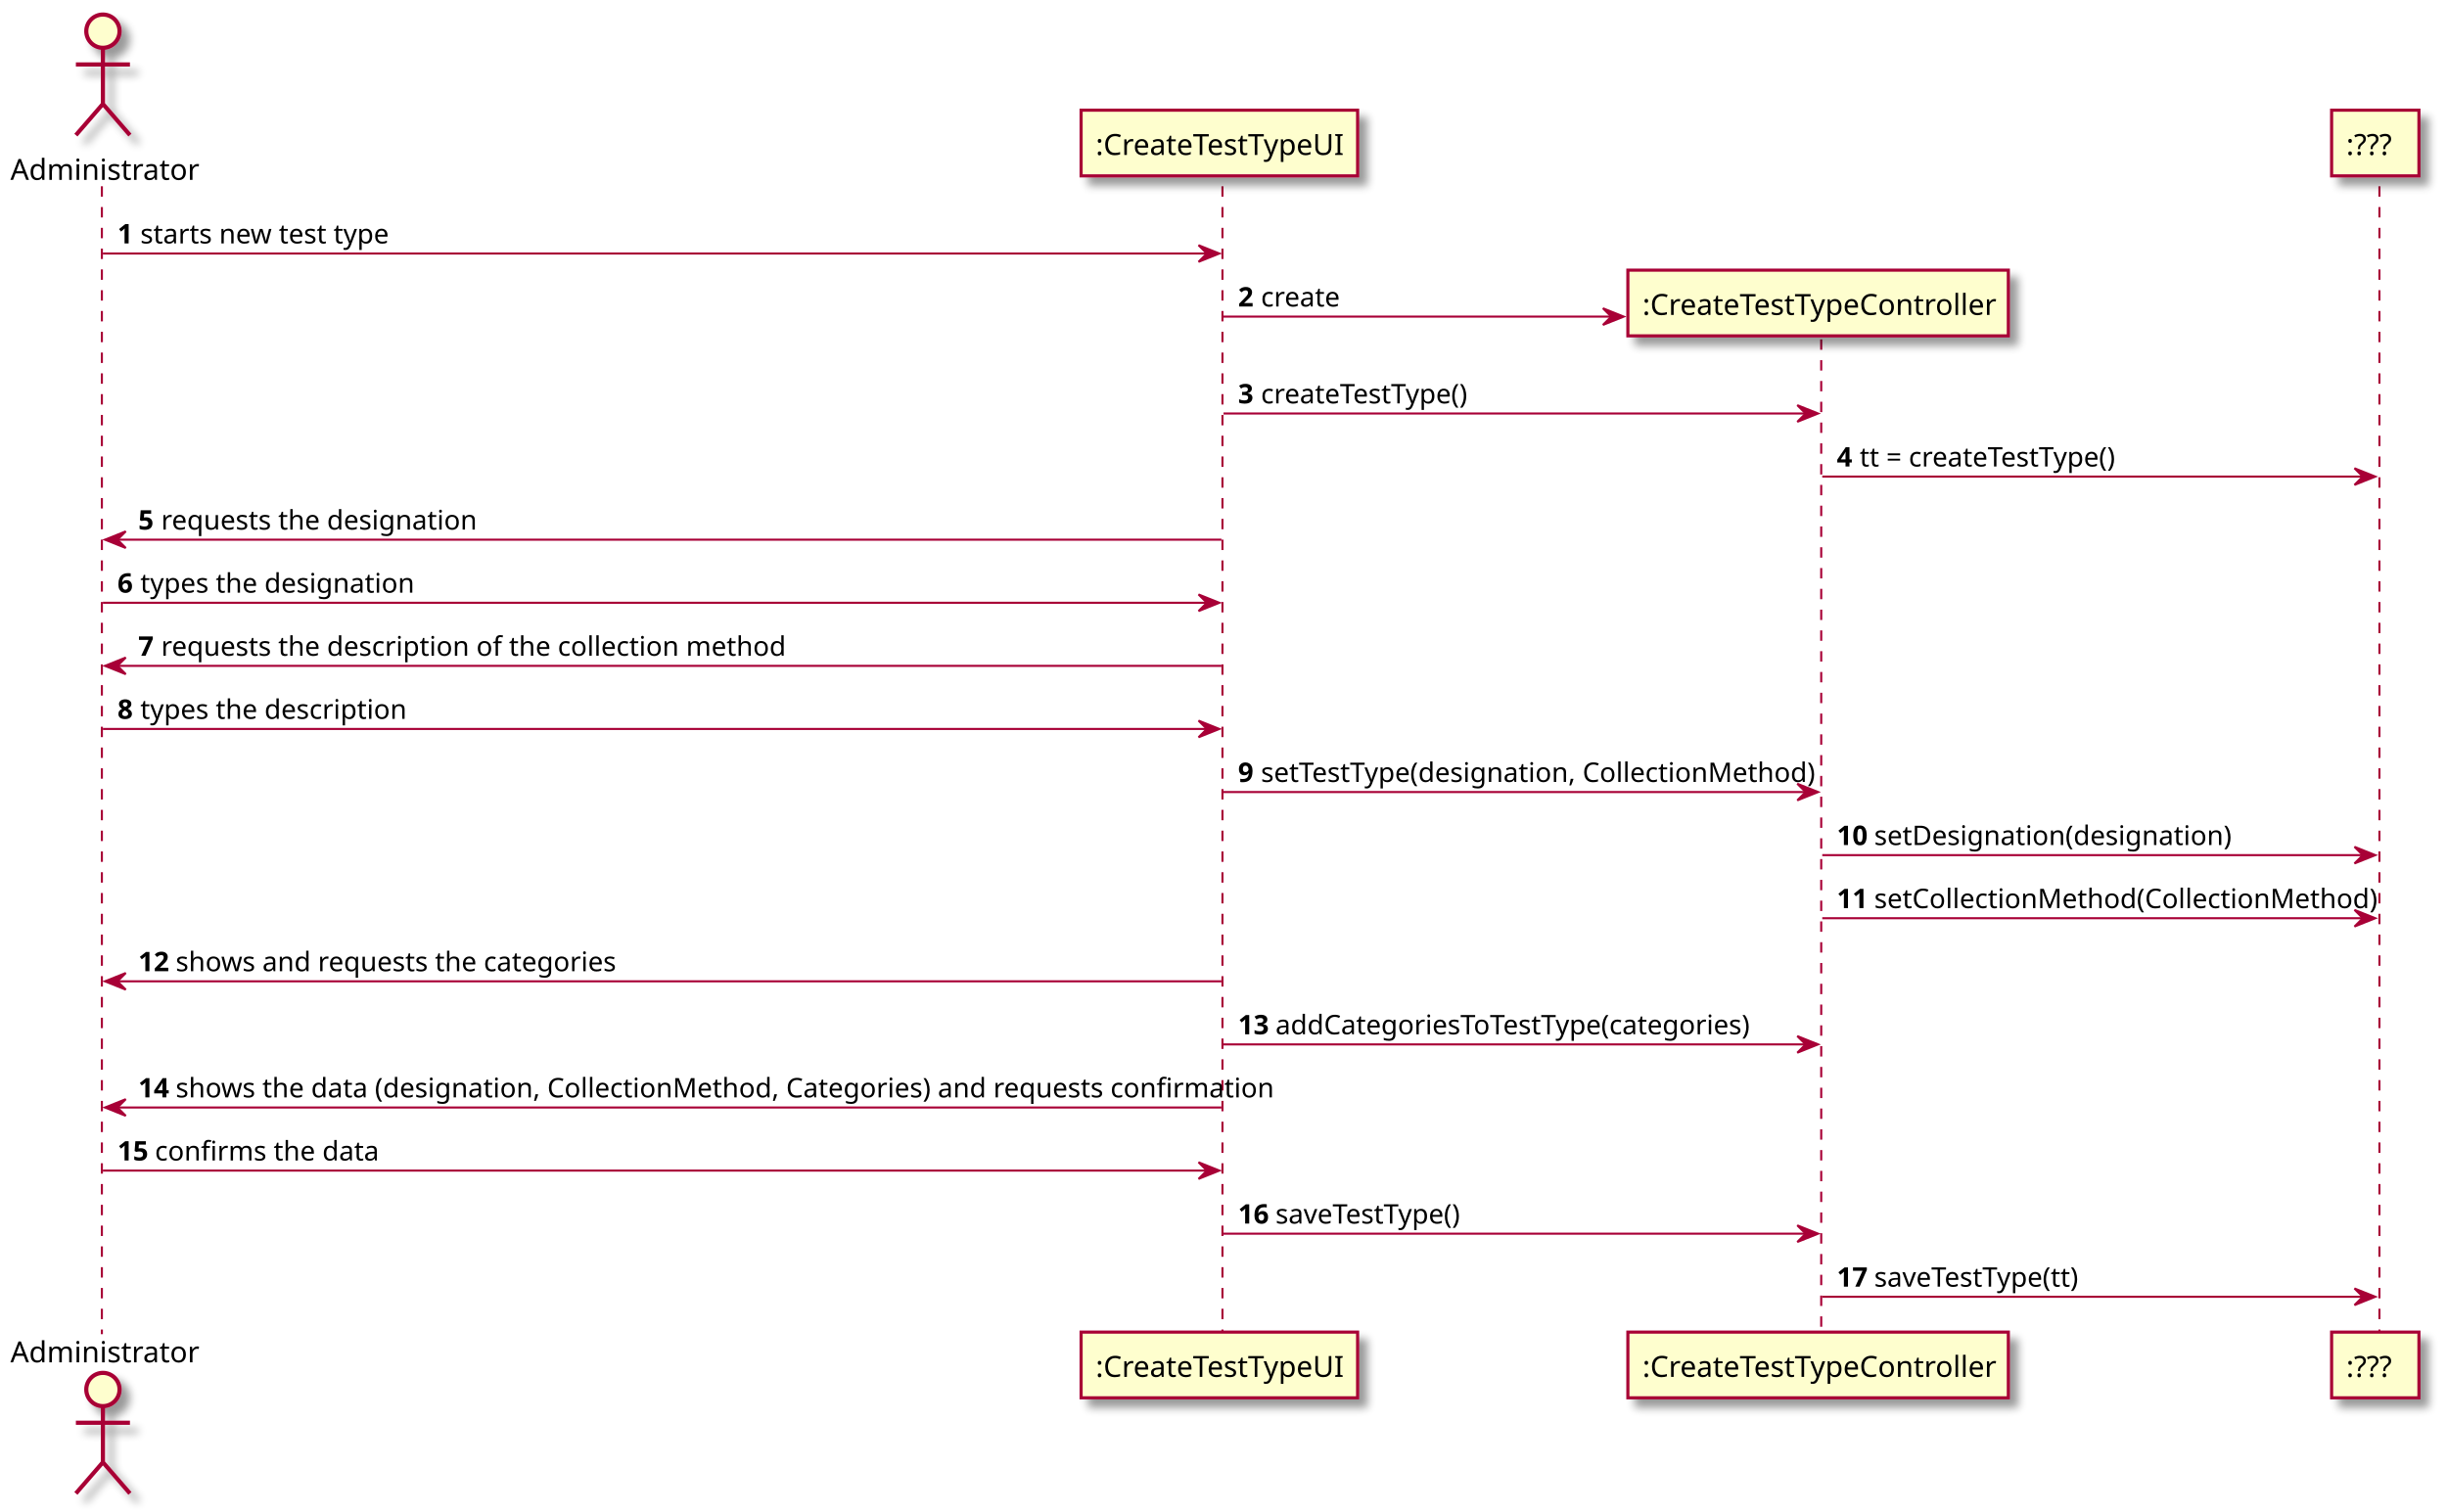
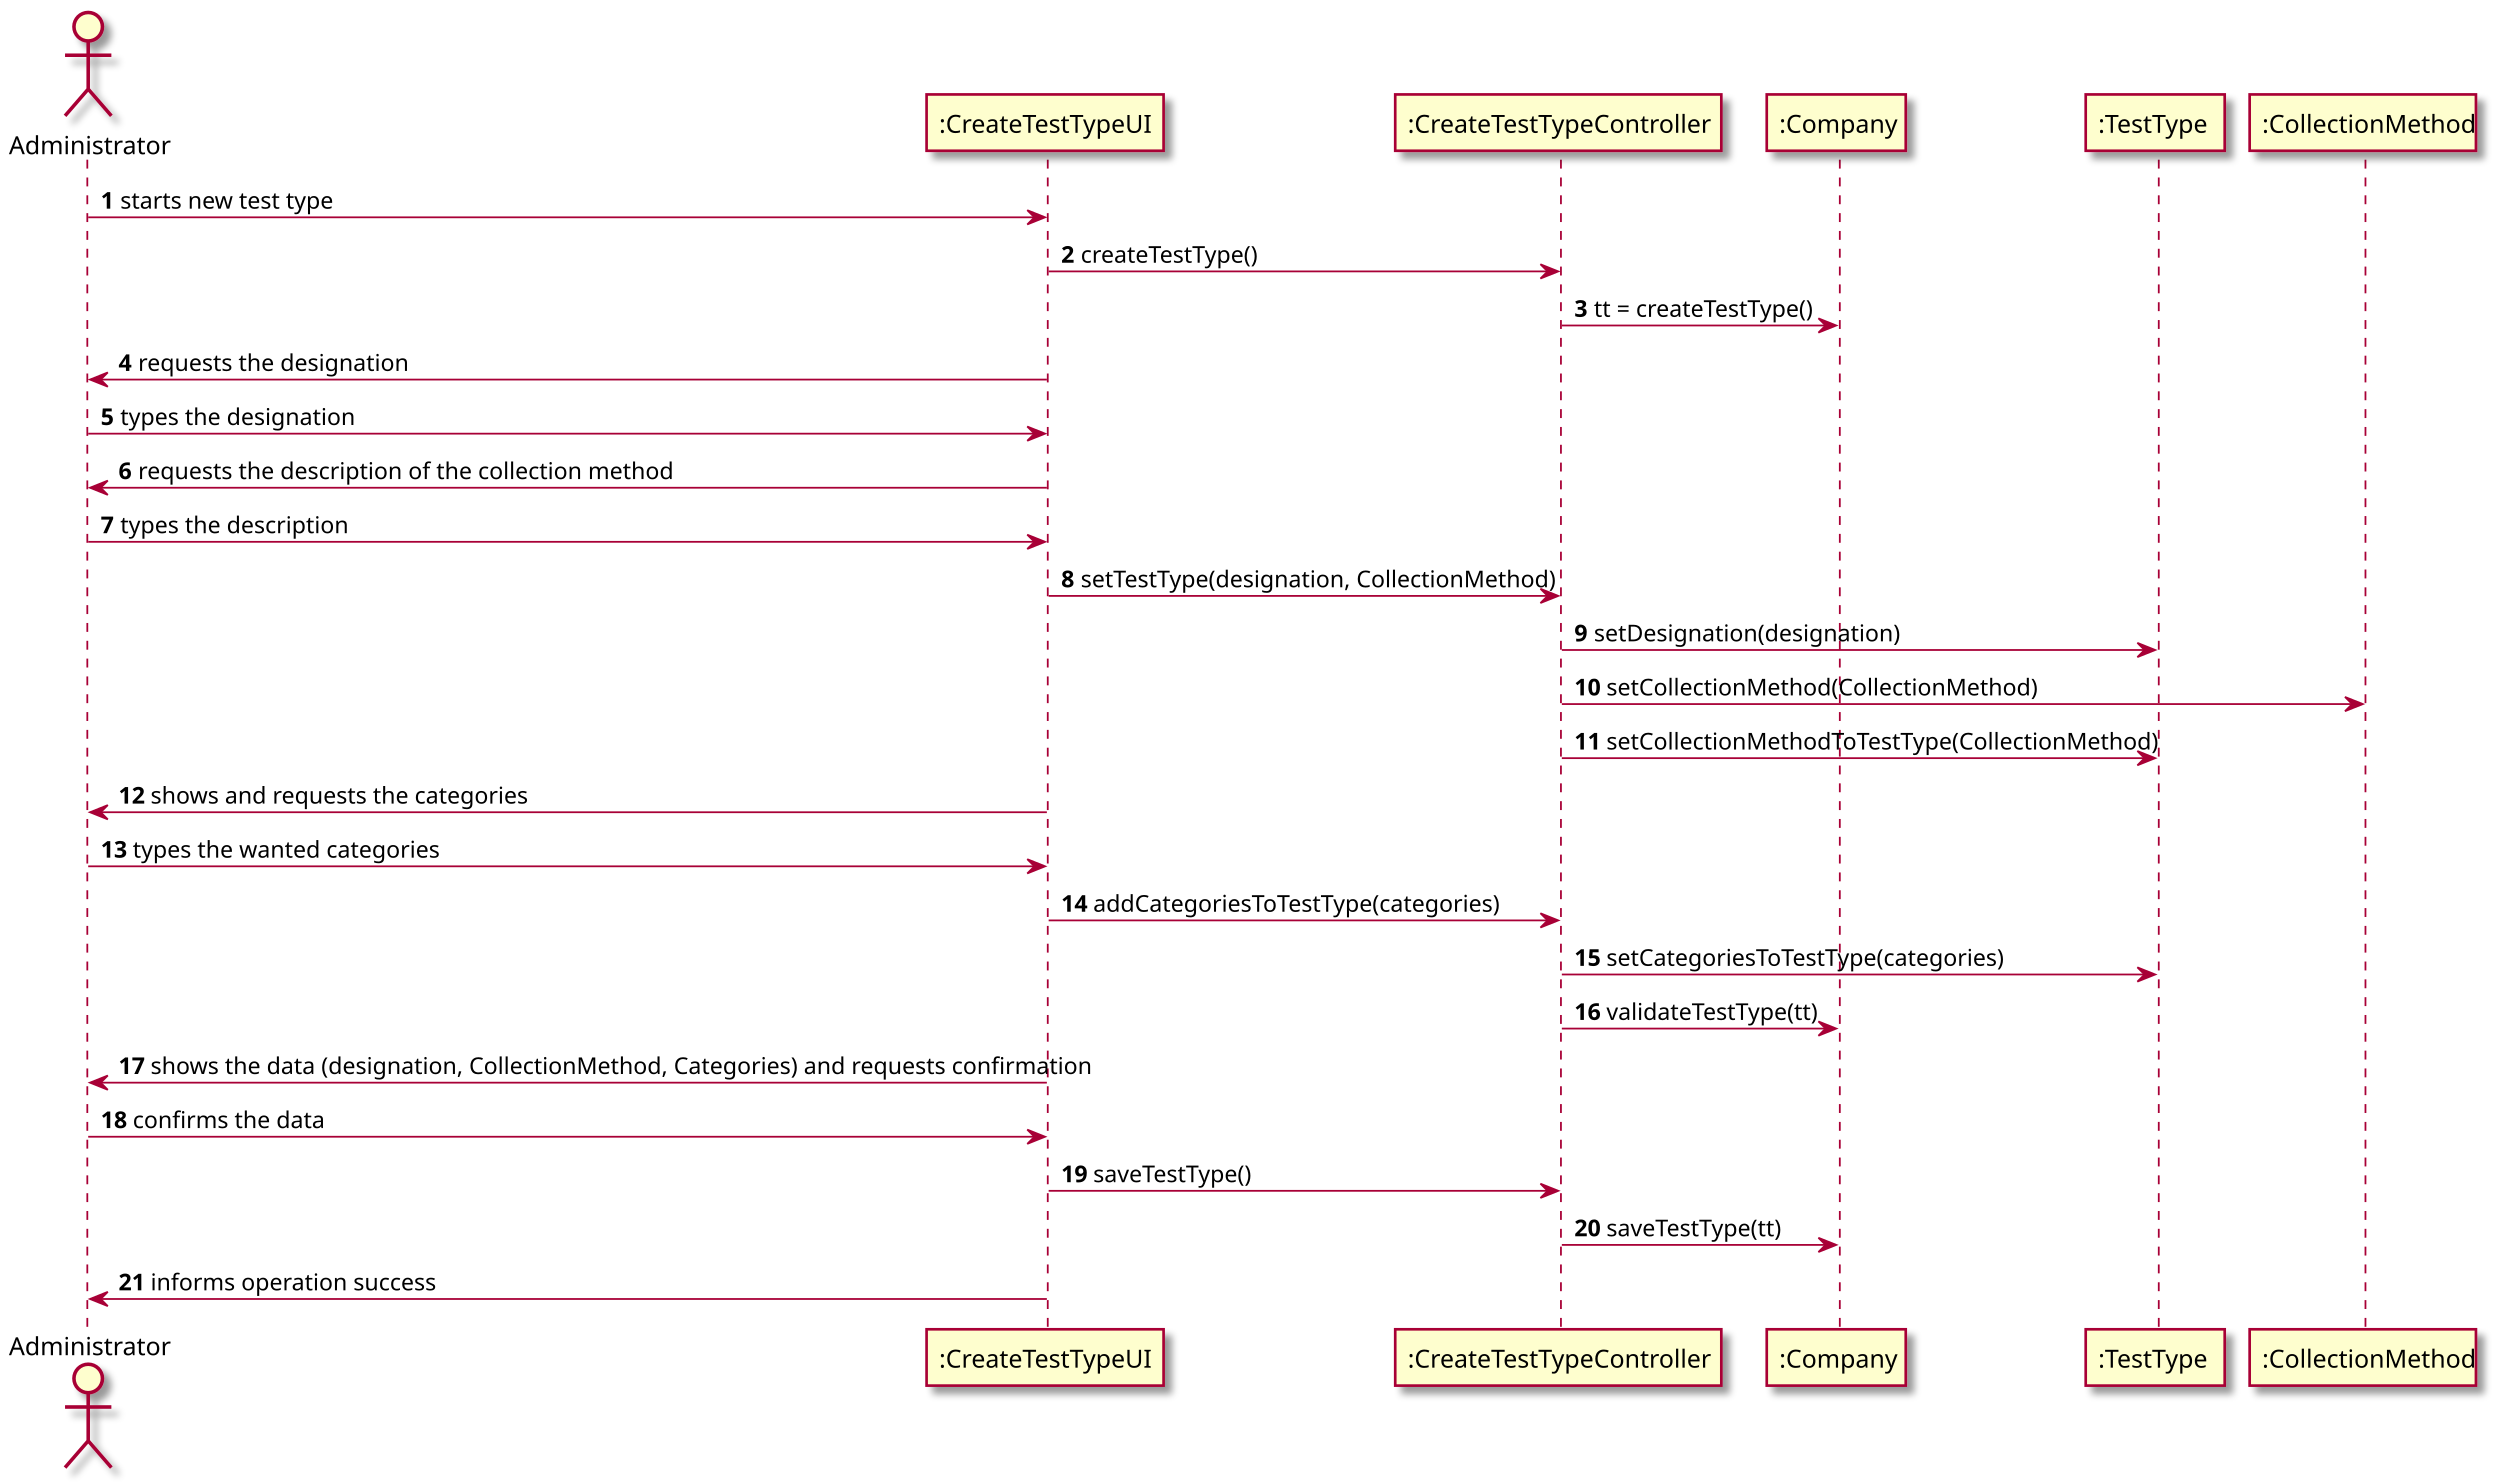
- <svg xmlns="http://www.w3.org/2000/svg" contentScriptType="application/ecmascript" contentStyleType="text/css" height="727px" preserveAspectRatio="none" style="width:1177px;height:727px;" version="1.1" viewBox="0 0 1177 727" width="1177px" zoomAndPan="magnify">
+ <svg xmlns="http://www.w3.org/2000/svg" contentScriptType="application/ecmascript" contentStyleType="text/css" height="832px" preserveAspectRatio="none" style="width:1403px;height:832px;" version="1.1" viewBox="0 0 1403 832" width="1403px" zoomAndPan="magnify">
  <defs>
-     <filter height="300%" id="fdddg6tzigfu6" width="300%" x="-1" y="-1">
+     <filter height="300%" id="f12metnaqk6lut" width="300%" x="-1" y="-1">
      <feGaussianBlur result="blurOut" stdDeviation="2.0" />
      <feColorMatrix in="blurOut" result="blurOut2" type="matrix" values="0 0 0 0 0 0 0 0 0 0 0 0 0 0 0 0 0 0 .4 0" />
      <feOffset dx="4.0" dy="4.0" in="blurOut2" result="blurOut3" />
      <feBlend in="SourceGraphic" in2="blurOut3" mode="normal" />
    </filter>
  </defs>
  <g>
-     <line style="stroke:#A80036;stroke-width:1.0;stroke-dasharray:5.0,5.0;" x1="49" x2="49" y1="89.609" y2="641.844" />
-     <line style="stroke:#A80036;stroke-width:1.0;stroke-dasharray:5.0,5.0;" x1="588" x2="588" y1="89.609" y2="641.844" />
-     <line style="stroke:#A80036;stroke-width:1.0;stroke-dasharray:5.0,5.0;" x1="876" x2="876" y1="163.266" y2="641.844" />
-     <line style="stroke:#A80036;stroke-width:1.0;stroke-dasharray:5.0,5.0;" x1="1144.5" x2="1144.5" y1="89.609" y2="641.844" />
+     <line style="stroke:#A80036;stroke-width:1.0;stroke-dasharray:5.0,5.0;" x1="49" x2="49" y1="89.609" y2="746.992" />
+     <line style="stroke:#A80036;stroke-width:1.0;stroke-dasharray:5.0,5.0;" x1="588" x2="588" y1="89.609" y2="746.992" />
+     <line style="stroke:#A80036;stroke-width:1.0;stroke-dasharray:5.0,5.0;" x1="876" x2="876" y1="89.609" y2="746.992" />
+     <line style="stroke:#A80036;stroke-width:1.0;stroke-dasharray:5.0,5.0;" x1="1032.5" x2="1032.5" y1="89.609" y2="746.992" />
+     <line style="stroke:#A80036;stroke-width:1.0;stroke-dasharray:5.0,5.0;" x1="1211.5" x2="1211.5" y1="89.609" y2="746.992" />
+     <line style="stroke:#A80036;stroke-width:1.0;stroke-dasharray:5.0,5.0;" x1="1327.5" x2="1327.5" y1="89.609" y2="746.992" />
    <text fill="#000000" font-family="sans-serif" font-size="14" lengthAdjust="spacing" textLength="83" x="5" y="86.533">Administrator</text>
-     <ellipse cx="49.5" cy="15" fill="#FEFECE" filter="url(#fdddg6tzigfu6)" rx="8" ry="8" style="stroke:#A80036;stroke-width:2.0;" />
-     <path d="M49.5,23 L49.5,50 M36.5,31 L62.5,31 M49.5,50 L36.5,65 M49.5,50 L62.5,65 " fill="none" filter="url(#fdddg6tzigfu6)" style="stroke:#A80036;stroke-width:2.0;" />
-     <text fill="#000000" font-family="sans-serif" font-size="14" lengthAdjust="spacing" textLength="83" x="5" y="655.377">Administrator</text>
-     <ellipse cx="49.5" cy="668.453" fill="#FEFECE" filter="url(#fdddg6tzigfu6)" rx="8" ry="8" style="stroke:#A80036;stroke-width:2.0;" />
-     <path d="M49.5,676.453 L49.5,703.453 M36.5,684.453 L62.5,684.453 M49.5,703.453 L36.5,718.453 M49.5,703.453 L62.5,718.453 " fill="none" filter="url(#fdddg6tzigfu6)" style="stroke:#A80036;stroke-width:2.0;" />
-     <rect fill="#FEFECE" filter="url(#fdddg6tzigfu6)" height="31.609" style="stroke:#A80036;stroke-width:1.5;" width="133" x="520" y="53" />
+     <ellipse cx="49.5" cy="15" fill="#FEFECE" filter="url(#f12metnaqk6lut)" rx="8" ry="8" style="stroke:#A80036;stroke-width:2.0;" />
+     <path d="M49.5,23 L49.5,50 M36.5,31 L62.5,31 M49.5,50 L36.5,65 M49.5,50 L62.5,65 " fill="none" filter="url(#f12metnaqk6lut)" style="stroke:#A80036;stroke-width:2.0;" />
+     <text fill="#000000" font-family="sans-serif" font-size="14" lengthAdjust="spacing" textLength="83" x="5" y="760.525">Administrator</text>
+     <ellipse cx="49.5" cy="773.602" fill="#FEFECE" filter="url(#f12metnaqk6lut)" rx="8" ry="8" style="stroke:#A80036;stroke-width:2.0;" />
+     <path d="M49.5,781.602 L49.5,808.602 M36.5,789.602 L62.5,789.602 M49.5,808.602 L36.5,823.602 M49.5,808.602 L62.5,823.602 " fill="none" filter="url(#f12metnaqk6lut)" style="stroke:#A80036;stroke-width:2.0;" />
+     <rect fill="#FEFECE" filter="url(#f12metnaqk6lut)" height="31.609" style="stroke:#A80036;stroke-width:1.5;" width="133" x="520" y="53" />
    <text fill="#000000" font-family="sans-serif" font-size="14" lengthAdjust="spacing" textLength="119" x="527" y="74.533">:CreateTestTypeUI</text>
-     <rect fill="#FEFECE" filter="url(#fdddg6tzigfu6)" height="31.609" style="stroke:#A80036;stroke-width:1.5;" width="133" x="520" y="640.844" />
-     <text fill="#000000" font-family="sans-serif" font-size="14" lengthAdjust="spacing" textLength="119" x="527" y="662.377">:CreateTestTypeUI</text>
-     <rect fill="#FEFECE" filter="url(#fdddg6tzigfu6)" height="31.609" style="stroke:#A80036;stroke-width:1.5;" width="183" x="783" y="640.844" />
-     <text fill="#000000" font-family="sans-serif" font-size="14" lengthAdjust="spacing" textLength="169" x="790" y="662.377">:CreateTestTypeController</text>
-     <rect fill="#FEFECE" filter="url(#fdddg6tzigfu6)" height="31.609" style="stroke:#A80036;stroke-width:1.5;" width="42" x="1121.5" y="53" />
-     <text fill="#000000" font-family="sans-serif" font-size="14" lengthAdjust="spacing" textLength="28" x="1128.5" y="74.533">:???</text>
-     <rect fill="#FEFECE" filter="url(#fdddg6tzigfu6)" height="31.609" style="stroke:#A80036;stroke-width:1.5;" width="42" x="1121.5" y="640.844" />
-     <text fill="#000000" font-family="sans-serif" font-size="14" lengthAdjust="spacing" textLength="28" x="1128.5" y="662.377">:???</text>
+     <rect fill="#FEFECE" filter="url(#f12metnaqk6lut)" height="31.609" style="stroke:#A80036;stroke-width:1.5;" width="133" x="520" y="745.992" />
+     <text fill="#000000" font-family="sans-serif" font-size="14" lengthAdjust="spacing" textLength="119" x="527" y="767.525">:CreateTestTypeUI</text>
+     <rect fill="#FEFECE" filter="url(#f12metnaqk6lut)" height="31.609" style="stroke:#A80036;stroke-width:1.5;" width="183" x="783" y="53" />
+     <text fill="#000000" font-family="sans-serif" font-size="14" lengthAdjust="spacing" textLength="169" x="790" y="74.533">:CreateTestTypeController</text>
+     <rect fill="#FEFECE" filter="url(#f12metnaqk6lut)" height="31.609" style="stroke:#A80036;stroke-width:1.5;" width="183" x="783" y="745.992" />
+     <text fill="#000000" font-family="sans-serif" font-size="14" lengthAdjust="spacing" textLength="169" x="790" y="767.525">:CreateTestTypeController</text>
+     <rect fill="#FEFECE" filter="url(#f12metnaqk6lut)" height="31.609" style="stroke:#A80036;stroke-width:1.5;" width="78" x="991.5" y="53" />
+     <text fill="#000000" font-family="sans-serif" font-size="14" lengthAdjust="spacing" textLength="64" x="998.5" y="74.533">:Company</text>
+     <rect fill="#FEFECE" filter="url(#f12metnaqk6lut)" height="31.609" style="stroke:#A80036;stroke-width:1.5;" width="78" x="991.5" y="745.992" />
+     <text fill="#000000" font-family="sans-serif" font-size="14" lengthAdjust="spacing" textLength="64" x="998.5" y="767.525">:Company</text>
+     <rect fill="#FEFECE" filter="url(#f12metnaqk6lut)" height="31.609" style="stroke:#A80036;stroke-width:1.5;" width="78" x="1170.5" y="53" />
+     <text fill="#000000" font-family="sans-serif" font-size="14" lengthAdjust="spacing" textLength="64" x="1177.5" y="74.533">:TestType</text>
+     <rect fill="#FEFECE" filter="url(#f12metnaqk6lut)" height="31.609" style="stroke:#A80036;stroke-width:1.5;" width="78" x="1170.5" y="745.992" />
+     <text fill="#000000" font-family="sans-serif" font-size="14" lengthAdjust="spacing" textLength="64" x="1177.5" y="767.525">:TestType</text>
+     <rect fill="#FEFECE" filter="url(#f12metnaqk6lut)" height="31.609" style="stroke:#A80036;stroke-width:1.5;" width="127" x="1262.5" y="53" />
+     <text fill="#000000" font-family="sans-serif" font-size="14" lengthAdjust="spacing" textLength="113" x="1269.5" y="74.533">:CollectionMethod</text>
+     <rect fill="#FEFECE" filter="url(#f12metnaqk6lut)" height="31.609" style="stroke:#A80036;stroke-width:1.5;" width="127" x="1262.5" y="745.992" />
+     <text fill="#000000" font-family="sans-serif" font-size="14" lengthAdjust="spacing" textLength="113" x="1269.5" y="767.525">:CollectionMethod</text>
    <polygon fill="#A80036" points="576.5,117.961,586.5,121.961,576.5,125.961,580.5,121.961" style="stroke:#A80036;stroke-width:1.0;" />
    <line style="stroke:#A80036;stroke-width:1.0;" x1="49.5" x2="582.5" y1="121.961" y2="121.961" />
    <text fill="#000000" font-family="sans-serif" font-size="13" font-weight="bold" lengthAdjust="spacing" textLength="7" x="56.5" y="117.105">1</text>
    <text fill="#000000" font-family="sans-serif" font-size="13" lengthAdjust="spacing" textLength="115" x="67.5" y="117.105">starts new test type</text>
-     <polygon fill="#A80036" points="771,148.312,781,152.312,771,156.312,775,152.312" style="stroke:#A80036;stroke-width:1.0;" />
-     <line style="stroke:#A80036;stroke-width:1.0;" x1="588.5" x2="777" y1="152.312" y2="152.312" />
+     <polygon fill="#A80036" points="864.5,148.312,874.5,152.312,864.5,156.312,868.5,152.312" style="stroke:#A80036;stroke-width:1.0;" />
+     <line style="stroke:#A80036;stroke-width:1.0;" x1="588.5" x2="870.5" y1="152.312" y2="152.312" />
    <text fill="#000000" font-family="sans-serif" font-size="13" font-weight="bold" lengthAdjust="spacing" textLength="7" x="595.5" y="147.456">2</text>
-     <text fill="#000000" font-family="sans-serif" font-size="13" lengthAdjust="spacing" textLength="36" x="606.5" y="147.456">create</text>
-     <rect fill="#FEFECE" filter="url(#fdddg6tzigfu6)" height="31.609" style="stroke:#A80036;stroke-width:1.5;" width="183" x="783" y="129.961" />
-     <text fill="#000000" font-family="sans-serif" font-size="14" lengthAdjust="spacing" textLength="169" x="790" y="151.494">:CreateTestTypeController</text>
-     <polygon fill="#A80036" points="864.5,194.922,874.5,198.922,864.5,202.922,868.5,198.922" style="stroke:#A80036;stroke-width:1.0;" />
-     <line style="stroke:#A80036;stroke-width:1.0;" x1="588.5" x2="870.5" y1="198.922" y2="198.922" />
-     <text fill="#000000" font-family="sans-serif" font-size="13" font-weight="bold" lengthAdjust="spacing" textLength="7" x="595.5" y="194.065">3</text>
-     <text fill="#000000" font-family="sans-serif" font-size="13" lengthAdjust="spacing" textLength="97" x="606.5" y="194.065">createTestType()</text>
-     <polygon fill="#A80036" points="1132.5,225.273,1142.5,229.273,1132.5,233.273,1136.5,229.273" style="stroke:#A80036;stroke-width:1.0;" />
-     <line style="stroke:#A80036;stroke-width:1.0;" x1="876.5" x2="1138.5" y1="229.273" y2="229.273" />
-     <text fill="#000000" font-family="sans-serif" font-size="13" font-weight="bold" lengthAdjust="spacing" textLength="7" x="883.5" y="224.417">4</text>
-     <text fill="#000000" font-family="sans-serif" font-size="13" lengthAdjust="spacing" textLength="121" x="894.5" y="224.417">tt = createTestType()</text>
-     <polygon fill="#A80036" points="60.5,255.625,50.5,259.625,60.5,263.625,56.5,259.625" style="stroke:#A80036;stroke-width:1.0;" />
-     <line style="stroke:#A80036;stroke-width:1.0;" x1="54.5" x2="587.5" y1="259.625" y2="259.625" />
-     <text fill="#000000" font-family="sans-serif" font-size="13" font-weight="bold" lengthAdjust="spacing" textLength="7" x="66.5" y="254.769">5</text>
-     <text fill="#000000" font-family="sans-serif" font-size="13" lengthAdjust="spacing" textLength="142" x="77.5" y="254.769">requests the designation</text>
-     <polygon fill="#A80036" points="576.5,285.977,586.5,289.977,576.5,293.977,580.5,289.977" style="stroke:#A80036;stroke-width:1.0;" />
-     <line style="stroke:#A80036;stroke-width:1.0;" x1="49.5" x2="582.5" y1="289.977" y2="289.977" />
-     <text fill="#000000" font-family="sans-serif" font-size="13" font-weight="bold" lengthAdjust="spacing" textLength="7" x="56.5" y="285.12">6</text>
-     <text fill="#000000" font-family="sans-serif" font-size="13" lengthAdjust="spacing" textLength="124" x="67.5" y="285.12">types the designation</text>
-     <polygon fill="#A80036" points="60.5,316.328,50.5,320.328,60.5,324.328,56.5,320.328" style="stroke:#A80036;stroke-width:1.0;" />
-     <line style="stroke:#A80036;stroke-width:1.0;" x1="54.5" x2="587.5" y1="320.328" y2="320.328" />
-     <text fill="#000000" font-family="sans-serif" font-size="13" font-weight="bold" lengthAdjust="spacing" textLength="7" x="66.5" y="315.472">7</text>
-     <text fill="#000000" font-family="sans-serif" font-size="13" lengthAdjust="spacing" textLength="281" x="77.5" y="315.472">requests the description of the collection method</text>
-     <polygon fill="#A80036" points="576.5,346.68,586.5,350.68,576.5,354.68,580.5,350.68" style="stroke:#A80036;stroke-width:1.0;" />
-     <line style="stroke:#A80036;stroke-width:1.0;" x1="49.5" x2="582.5" y1="350.68" y2="350.68" />
-     <text fill="#000000" font-family="sans-serif" font-size="13" font-weight="bold" lengthAdjust="spacing" textLength="7" x="56.5" y="345.823">8</text>
-     <text fill="#000000" font-family="sans-serif" font-size="13" lengthAdjust="spacing" textLength="121" x="67.5" y="345.823">types the description</text>
-     <polygon fill="#A80036" points="864.5,377.031,874.5,381.031,864.5,385.031,868.5,381.031" style="stroke:#A80036;stroke-width:1.0;" />
-     <line style="stroke:#A80036;stroke-width:1.0;" x1="588.5" x2="870.5" y1="381.031" y2="381.031" />
-     <text fill="#000000" font-family="sans-serif" font-size="13" font-weight="bold" lengthAdjust="spacing" textLength="7" x="595.5" y="376.175">9</text>
-     <text fill="#000000" font-family="sans-serif" font-size="13" lengthAdjust="spacing" textLength="253" x="606.5" y="376.175">setTestType(designation, CollectionMethod)</text>
-     <polygon fill="#A80036" points="1132.5,407.383,1142.5,411.383,1132.5,415.383,1136.5,411.383" style="stroke:#A80036;stroke-width:1.0;" />
-     <line style="stroke:#A80036;stroke-width:1.0;" x1="876.5" x2="1138.5" y1="411.383" y2="411.383" />
-     <text fill="#000000" font-family="sans-serif" font-size="13" font-weight="bold" lengthAdjust="spacing" textLength="14" x="883.5" y="406.526">10</text>
-     <text fill="#000000" font-family="sans-serif" font-size="13" lengthAdjust="spacing" textLength="160" x="901.5" y="406.526">setDesignation(designation)</text>
-     <polygon fill="#A80036" points="1132.5,437.734,1142.5,441.734,1132.5,445.734,1136.5,441.734" style="stroke:#A80036;stroke-width:1.0;" />
-     <line style="stroke:#A80036;stroke-width:1.0;" x1="876.5" x2="1138.5" y1="441.734" y2="441.734" />
-     <text fill="#000000" font-family="sans-serif" font-size="13" font-weight="bold" lengthAdjust="spacing" textLength="14" x="883.5" y="436.878">11</text>
-     <text fill="#000000" font-family="sans-serif" font-size="13" lengthAdjust="spacing" textLength="226" x="901.5" y="436.878">setCollectionMethod(CollectionMethod)</text>
-     <polygon fill="#A80036" points="60.5,468.086,50.5,472.086,60.5,476.086,56.5,472.086" style="stroke:#A80036;stroke-width:1.0;" />
-     <line style="stroke:#A80036;stroke-width:1.0;" x1="54.5" x2="587.5" y1="472.086" y2="472.086" />
-     <text fill="#000000" font-family="sans-serif" font-size="13" font-weight="bold" lengthAdjust="spacing" textLength="14" x="66.5" y="467.229">12</text>
-     <text fill="#000000" font-family="sans-serif" font-size="13" lengthAdjust="spacing" textLength="202" x="84.5" y="467.229">shows and requests the categories</text>
-     <polygon fill="#A80036" points="864.5,498.438,874.5,502.438,864.5,506.438,868.5,502.438" style="stroke:#A80036;stroke-width:1.0;" />
-     <line style="stroke:#A80036;stroke-width:1.0;" x1="588.5" x2="870.5" y1="502.438" y2="502.438" />
-     <text fill="#000000" font-family="sans-serif" font-size="13" font-weight="bold" lengthAdjust="spacing" textLength="14" x="595.5" y="497.581">13</text>
-     <text fill="#000000" font-family="sans-serif" font-size="13" lengthAdjust="spacing" textLength="218" x="613.5" y="497.581">addCategoriesToTestType(categories)</text>
-     <polygon fill="#A80036" points="60.5,528.789,50.5,532.789,60.5,536.789,56.5,532.789" style="stroke:#A80036;stroke-width:1.0;" />
-     <line style="stroke:#A80036;stroke-width:1.0;" x1="54.5" x2="587.5" y1="532.789" y2="532.789" />
-     <text fill="#000000" font-family="sans-serif" font-size="13" font-weight="bold" lengthAdjust="spacing" textLength="14" x="66.5" y="527.933">14</text>
-     <text fill="#000000" font-family="sans-serif" font-size="13" lengthAdjust="spacing" textLength="497" x="84.5" y="527.933">shows the data (designation, CollectionMethod, Categories) and requests confirmation</text>
-     <polygon fill="#A80036" points="576.5,559.141,586.5,563.141,576.5,567.141,580.5,563.141" style="stroke:#A80036;stroke-width:1.0;" />
-     <line style="stroke:#A80036;stroke-width:1.0;" x1="49.5" x2="582.5" y1="563.141" y2="563.141" />
-     <text fill="#000000" font-family="sans-serif" font-size="13" font-weight="bold" lengthAdjust="spacing" textLength="14" x="56.5" y="558.284">15</text>
-     <text fill="#000000" font-family="sans-serif" font-size="13" lengthAdjust="spacing" textLength="100" x="74.5" y="558.284">confirms the data</text>
-     <polygon fill="#A80036" points="864.5,589.492,874.5,593.492,864.5,597.492,868.5,593.492" style="stroke:#A80036;stroke-width:1.0;" />
-     <line style="stroke:#A80036;stroke-width:1.0;" x1="588.5" x2="870.5" y1="593.492" y2="593.492" />
-     <text fill="#000000" font-family="sans-serif" font-size="13" font-weight="bold" lengthAdjust="spacing" textLength="14" x="595.5" y="588.636">16</text>
-     <text fill="#000000" font-family="sans-serif" font-size="13" lengthAdjust="spacing" textLength="87" x="613.5" y="588.636">saveTestType()</text>
-     <polygon fill="#A80036" points="1132.5,619.844,1142.5,623.844,1132.5,627.844,1136.5,623.844" style="stroke:#A80036;stroke-width:1.0;" />
-     <line style="stroke:#A80036;stroke-width:1.0;" x1="876.5" x2="1138.5" y1="623.844" y2="623.844" />
-     <text fill="#000000" font-family="sans-serif" font-size="13" font-weight="bold" lengthAdjust="spacing" textLength="14" x="883.5" y="618.987">17</text>
-     <text fill="#000000" font-family="sans-serif" font-size="13" lengthAdjust="spacing" textLength="95" x="901.5" y="618.987">saveTestType(tt)</text>
+     <text fill="#000000" font-family="sans-serif" font-size="13" lengthAdjust="spacing" textLength="97" x="606.5" y="147.456">createTestType()</text>
+     <polygon fill="#A80036" points="1020.5,178.664,1030.5,182.664,1020.5,186.664,1024.5,182.664" style="stroke:#A80036;stroke-width:1.0;" />
+     <line style="stroke:#A80036;stroke-width:1.0;" x1="876.5" x2="1026.5" y1="182.664" y2="182.664" />
+     <text fill="#000000" font-family="sans-serif" font-size="13" font-weight="bold" lengthAdjust="spacing" textLength="7" x="883.5" y="177.808">3</text>
+     <text fill="#000000" font-family="sans-serif" font-size="13" lengthAdjust="spacing" textLength="121" x="894.5" y="177.808">tt = createTestType()</text>
+     <polygon fill="#A80036" points="60.5,209.016,50.5,213.016,60.5,217.016,56.5,213.016" style="stroke:#A80036;stroke-width:1.0;" />
+     <line style="stroke:#A80036;stroke-width:1.0;" x1="54.5" x2="587.5" y1="213.016" y2="213.016" />
+     <text fill="#000000" font-family="sans-serif" font-size="13" font-weight="bold" lengthAdjust="spacing" textLength="7" x="66.5" y="208.159">4</text>
+     <text fill="#000000" font-family="sans-serif" font-size="13" lengthAdjust="spacing" textLength="142" x="77.5" y="208.159">requests the designation</text>
+     <polygon fill="#A80036" points="576.5,239.367,586.5,243.367,576.5,247.367,580.5,243.367" style="stroke:#A80036;stroke-width:1.0;" />
+     <line style="stroke:#A80036;stroke-width:1.0;" x1="49.5" x2="582.5" y1="243.367" y2="243.367" />
+     <text fill="#000000" font-family="sans-serif" font-size="13" font-weight="bold" lengthAdjust="spacing" textLength="7" x="56.5" y="238.511">5</text>
+     <text fill="#000000" font-family="sans-serif" font-size="13" lengthAdjust="spacing" textLength="124" x="67.5" y="238.511">types the designation</text>
+     <polygon fill="#A80036" points="60.5,269.719,50.5,273.719,60.5,277.719,56.5,273.719" style="stroke:#A80036;stroke-width:1.0;" />
+     <line style="stroke:#A80036;stroke-width:1.0;" x1="54.5" x2="587.5" y1="273.719" y2="273.719" />
+     <text fill="#000000" font-family="sans-serif" font-size="13" font-weight="bold" lengthAdjust="spacing" textLength="7" x="66.5" y="268.862">6</text>
+     <text fill="#000000" font-family="sans-serif" font-size="13" lengthAdjust="spacing" textLength="281" x="77.5" y="268.862">requests the description of the collection method</text>
+     <polygon fill="#A80036" points="576.5,300.07,586.5,304.07,576.5,308.07,580.5,304.07" style="stroke:#A80036;stroke-width:1.0;" />
+     <line style="stroke:#A80036;stroke-width:1.0;" x1="49.5" x2="582.5" y1="304.07" y2="304.07" />
+     <text fill="#000000" font-family="sans-serif" font-size="13" font-weight="bold" lengthAdjust="spacing" textLength="7" x="56.5" y="299.214">7</text>
+     <text fill="#000000" font-family="sans-serif" font-size="13" lengthAdjust="spacing" textLength="121" x="67.5" y="299.214">types the description</text>
+     <polygon fill="#A80036" points="864.5,330.422,874.5,334.422,864.5,338.422,868.5,334.422" style="stroke:#A80036;stroke-width:1.0;" />
+     <line style="stroke:#A80036;stroke-width:1.0;" x1="588.5" x2="870.5" y1="334.422" y2="334.422" />
+     <text fill="#000000" font-family="sans-serif" font-size="13" font-weight="bold" lengthAdjust="spacing" textLength="7" x="595.5" y="329.565">8</text>
+     <text fill="#000000" font-family="sans-serif" font-size="13" lengthAdjust="spacing" textLength="253" x="606.5" y="329.565">setTestType(designation, CollectionMethod)</text>
+     <polygon fill="#A80036" points="1199.5,360.773,1209.5,364.773,1199.5,368.773,1203.5,364.773" style="stroke:#A80036;stroke-width:1.0;" />
+     <line style="stroke:#A80036;stroke-width:1.0;" x1="876.5" x2="1205.5" y1="364.773" y2="364.773" />
+     <text fill="#000000" font-family="sans-serif" font-size="13" font-weight="bold" lengthAdjust="spacing" textLength="7" x="883.5" y="359.917">9</text>
+     <text fill="#000000" font-family="sans-serif" font-size="13" lengthAdjust="spacing" textLength="160" x="894.5" y="359.917">setDesignation(designation)</text>
+     <polygon fill="#A80036" points="1316,391.125,1326,395.125,1316,399.125,1320,395.125" style="stroke:#A80036;stroke-width:1.0;" />
+     <line style="stroke:#A80036;stroke-width:1.0;" x1="876.5" x2="1322" y1="395.125" y2="395.125" />
+     <text fill="#000000" font-family="sans-serif" font-size="13" font-weight="bold" lengthAdjust="spacing" textLength="14" x="883.5" y="390.269">10</text>
+     <text fill="#000000" font-family="sans-serif" font-size="13" lengthAdjust="spacing" textLength="226" x="901.5" y="390.269">setCollectionMethod(CollectionMethod)</text>
+     <polygon fill="#A80036" points="1199.5,421.477,1209.5,425.477,1199.5,429.477,1203.5,425.477" style="stroke:#A80036;stroke-width:1.0;" />
+     <line style="stroke:#A80036;stroke-width:1.0;" x1="876.5" x2="1205.5" y1="425.477" y2="425.477" />
+     <text fill="#000000" font-family="sans-serif" font-size="13" font-weight="bold" lengthAdjust="spacing" textLength="14" x="883.5" y="420.62">11</text>
+     <text fill="#000000" font-family="sans-serif" font-size="13" lengthAdjust="spacing" textLength="293" x="901.5" y="420.62">setCollectionMethodToTestType(CollectionMethod)</text>
+     <polygon fill="#A80036" points="60.5,451.828,50.5,455.828,60.5,459.828,56.5,455.828" style="stroke:#A80036;stroke-width:1.0;" />
+     <line style="stroke:#A80036;stroke-width:1.0;" x1="54.5" x2="587.5" y1="455.828" y2="455.828" />
+     <text fill="#000000" font-family="sans-serif" font-size="13" font-weight="bold" lengthAdjust="spacing" textLength="14" x="66.5" y="450.972">12</text>
+     <text fill="#000000" font-family="sans-serif" font-size="13" lengthAdjust="spacing" textLength="202" x="84.5" y="450.972">shows and requests the categories</text>
+     <polygon fill="#A80036" points="576.5,482.18,586.5,486.18,576.5,490.18,580.5,486.18" style="stroke:#A80036;stroke-width:1.0;" />
+     <line style="stroke:#A80036;stroke-width:1.0;" x1="49.5" x2="582.5" y1="486.18" y2="486.18" />
+     <text fill="#000000" font-family="sans-serif" font-size="13" font-weight="bold" lengthAdjust="spacing" textLength="14" x="56.5" y="481.323">13</text>
+     <text fill="#000000" font-family="sans-serif" font-size="13" lengthAdjust="spacing" textLength="163" x="74.5" y="481.323">types the wanted categories</text>
+     <polygon fill="#A80036" points="864.5,512.531,874.5,516.531,864.5,520.531,868.5,516.531" style="stroke:#A80036;stroke-width:1.0;" />
+     <line style="stroke:#A80036;stroke-width:1.0;" x1="588.5" x2="870.5" y1="516.531" y2="516.531" />
+     <text fill="#000000" font-family="sans-serif" font-size="13" font-weight="bold" lengthAdjust="spacing" textLength="14" x="595.5" y="511.675">14</text>
+     <text fill="#000000" font-family="sans-serif" font-size="13" lengthAdjust="spacing" textLength="218" x="613.5" y="511.675">addCategoriesToTestType(categories)</text>
+     <polygon fill="#A80036" points="1199.5,542.883,1209.5,546.883,1199.5,550.883,1203.5,546.883" style="stroke:#A80036;stroke-width:1.0;" />
+     <line style="stroke:#A80036;stroke-width:1.0;" x1="876.5" x2="1205.5" y1="546.883" y2="546.883" />
+     <text fill="#000000" font-family="sans-serif" font-size="13" font-weight="bold" lengthAdjust="spacing" textLength="14" x="883.5" y="542.026">15</text>
+     <text fill="#000000" font-family="sans-serif" font-size="13" lengthAdjust="spacing" textLength="215" x="901.5" y="542.026">setCategoriesToTestType(categories)</text>
+     <polygon fill="#A80036" points="1020.5,573.234,1030.5,577.234,1020.5,581.234,1024.5,577.234" style="stroke:#A80036;stroke-width:1.0;" />
+     <line style="stroke:#A80036;stroke-width:1.0;" x1="876.5" x2="1026.5" y1="577.234" y2="577.234" />
+     <text fill="#000000" font-family="sans-serif" font-size="13" font-weight="bold" lengthAdjust="spacing" textLength="14" x="883.5" y="572.378">16</text>
+     <text fill="#000000" font-family="sans-serif" font-size="13" lengthAdjust="spacing" textLength="112" x="901.5" y="572.378">validateTestType(tt)</text>
+     <polygon fill="#A80036" points="60.5,603.586,50.5,607.586,60.5,611.586,56.5,607.586" style="stroke:#A80036;stroke-width:1.0;" />
+     <line style="stroke:#A80036;stroke-width:1.0;" x1="54.5" x2="587.5" y1="607.586" y2="607.586" />
+     <text fill="#000000" font-family="sans-serif" font-size="13" font-weight="bold" lengthAdjust="spacing" textLength="14" x="66.5" y="602.73">17</text>
+     <text fill="#000000" font-family="sans-serif" font-size="13" lengthAdjust="spacing" textLength="497" x="84.5" y="602.73">shows the data (designation, CollectionMethod, Categories) and requests confirmation</text>
+     <polygon fill="#A80036" points="576.5,633.938,586.5,637.938,576.5,641.938,580.5,637.938" style="stroke:#A80036;stroke-width:1.0;" />
+     <line style="stroke:#A80036;stroke-width:1.0;" x1="49.5" x2="582.5" y1="637.938" y2="637.938" />
+     <text fill="#000000" font-family="sans-serif" font-size="13" font-weight="bold" lengthAdjust="spacing" textLength="14" x="56.5" y="633.081">18</text>
+     <text fill="#000000" font-family="sans-serif" font-size="13" lengthAdjust="spacing" textLength="100" x="74.5" y="633.081">confirms the data</text>
+     <polygon fill="#A80036" points="864.5,664.289,874.5,668.289,864.5,672.289,868.5,668.289" style="stroke:#A80036;stroke-width:1.0;" />
+     <line style="stroke:#A80036;stroke-width:1.0;" x1="588.5" x2="870.5" y1="668.289" y2="668.289" />
+     <text fill="#000000" font-family="sans-serif" font-size="13" font-weight="bold" lengthAdjust="spacing" textLength="14" x="595.5" y="663.433">19</text>
+     <text fill="#000000" font-family="sans-serif" font-size="13" lengthAdjust="spacing" textLength="87" x="613.5" y="663.433">saveTestType()</text>
+     <polygon fill="#A80036" points="1020.5,694.641,1030.5,698.641,1020.5,702.641,1024.5,698.641" style="stroke:#A80036;stroke-width:1.0;" />
+     <line style="stroke:#A80036;stroke-width:1.0;" x1="876.5" x2="1026.5" y1="698.641" y2="698.641" />
+     <text fill="#000000" font-family="sans-serif" font-size="13" font-weight="bold" lengthAdjust="spacing" textLength="14" x="883.5" y="693.784">20</text>
+     <text fill="#000000" font-family="sans-serif" font-size="13" lengthAdjust="spacing" textLength="95" x="901.5" y="693.784">saveTestType(tt)</text>
+     <polygon fill="#A80036" points="60.5,724.992,50.5,728.992,60.5,732.992,56.5,728.992" style="stroke:#A80036;stroke-width:1.0;" />
+     <line style="stroke:#A80036;stroke-width:1.0;" x1="54.5" x2="587.5" y1="728.992" y2="728.992" />
+     <text fill="#000000" font-family="sans-serif" font-size="13" font-weight="bold" lengthAdjust="spacing" textLength="14" x="66.5" y="724.136">21</text>
+     <text fill="#000000" font-family="sans-serif" font-size="13" lengthAdjust="spacing" textLength="152" x="84.5" y="724.136">informs operation success</text>
  </g>
</svg>
